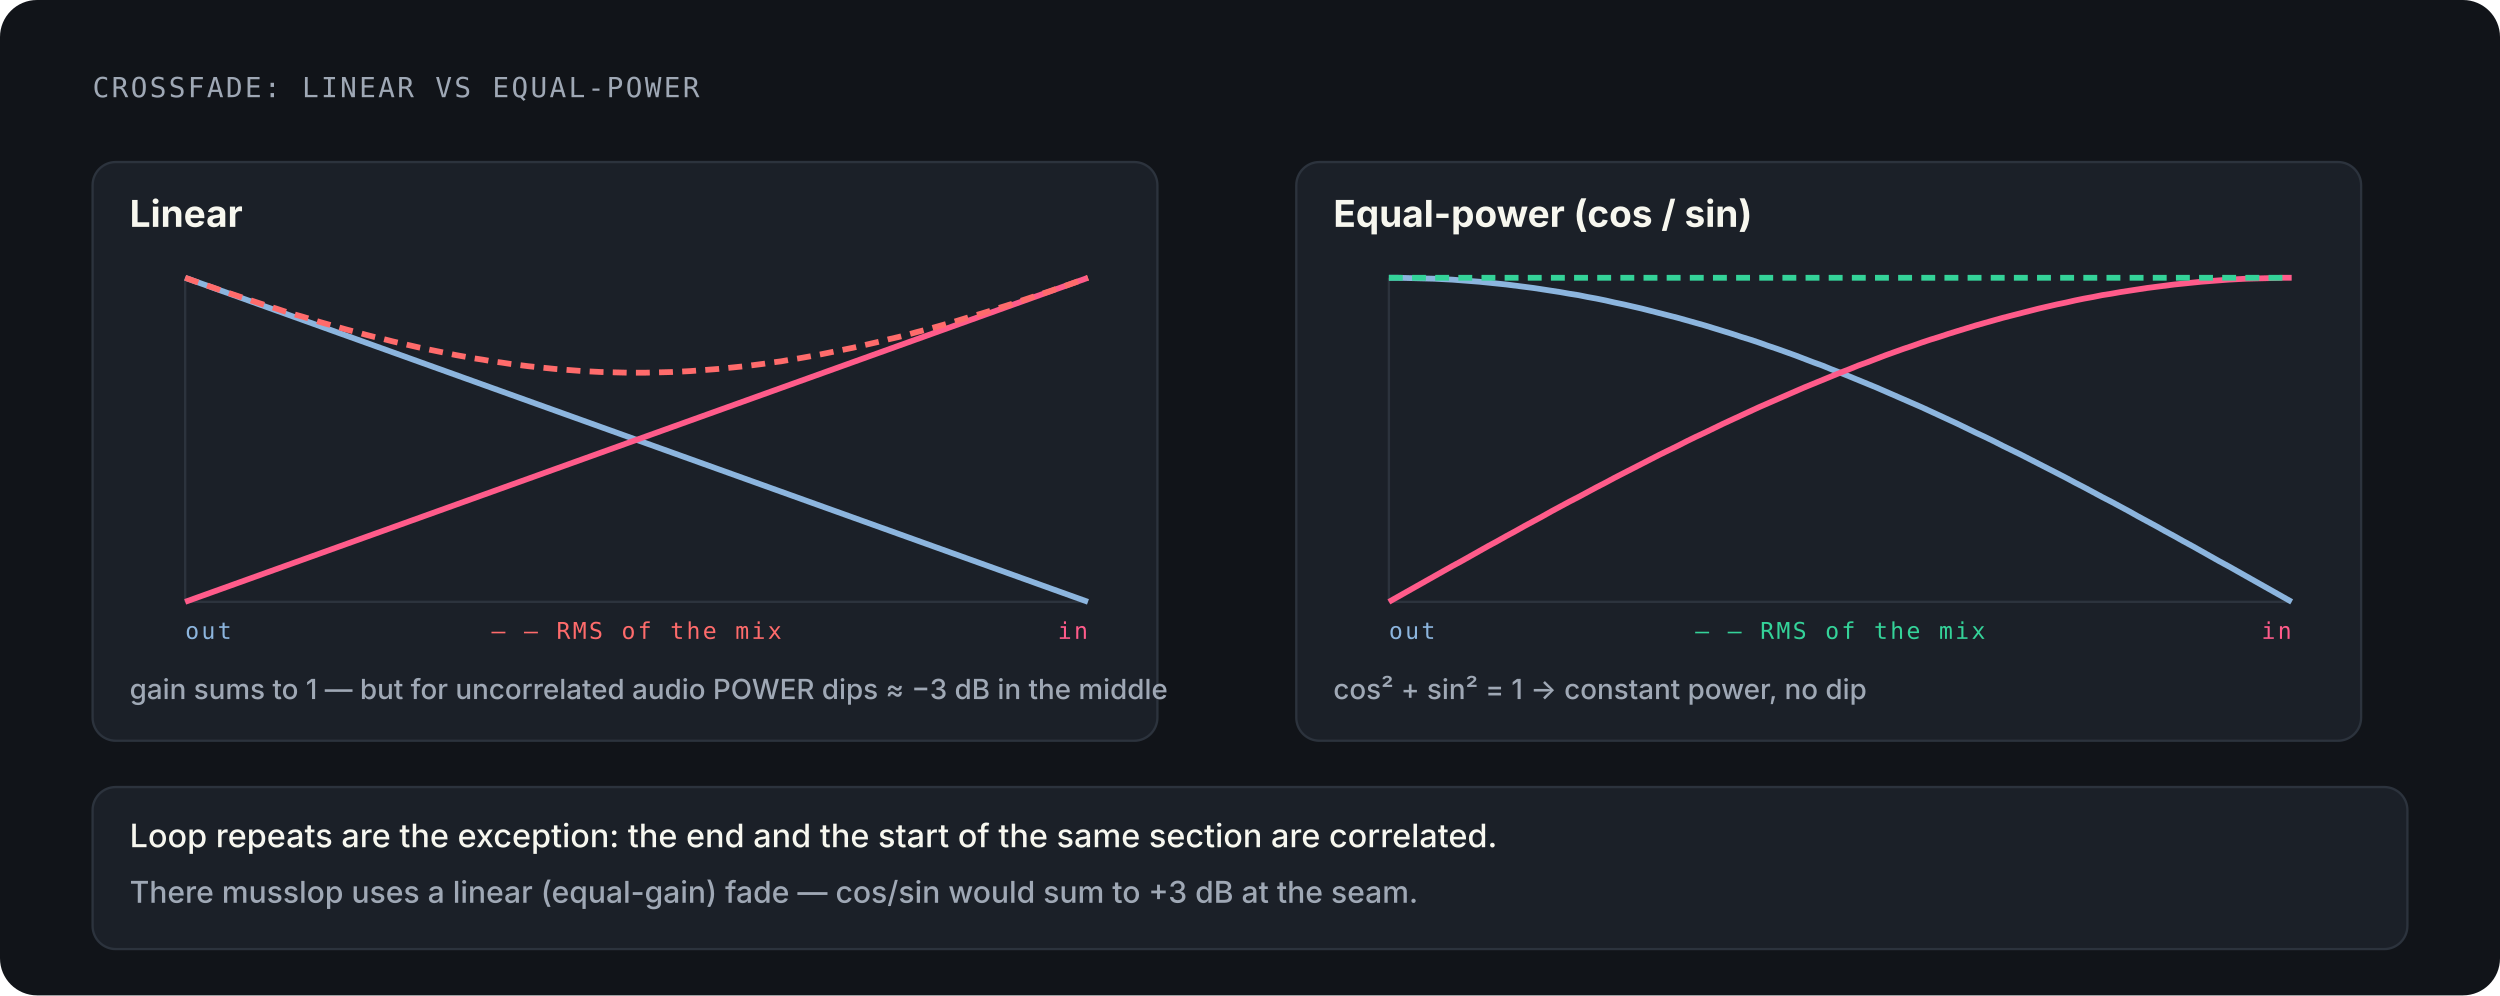
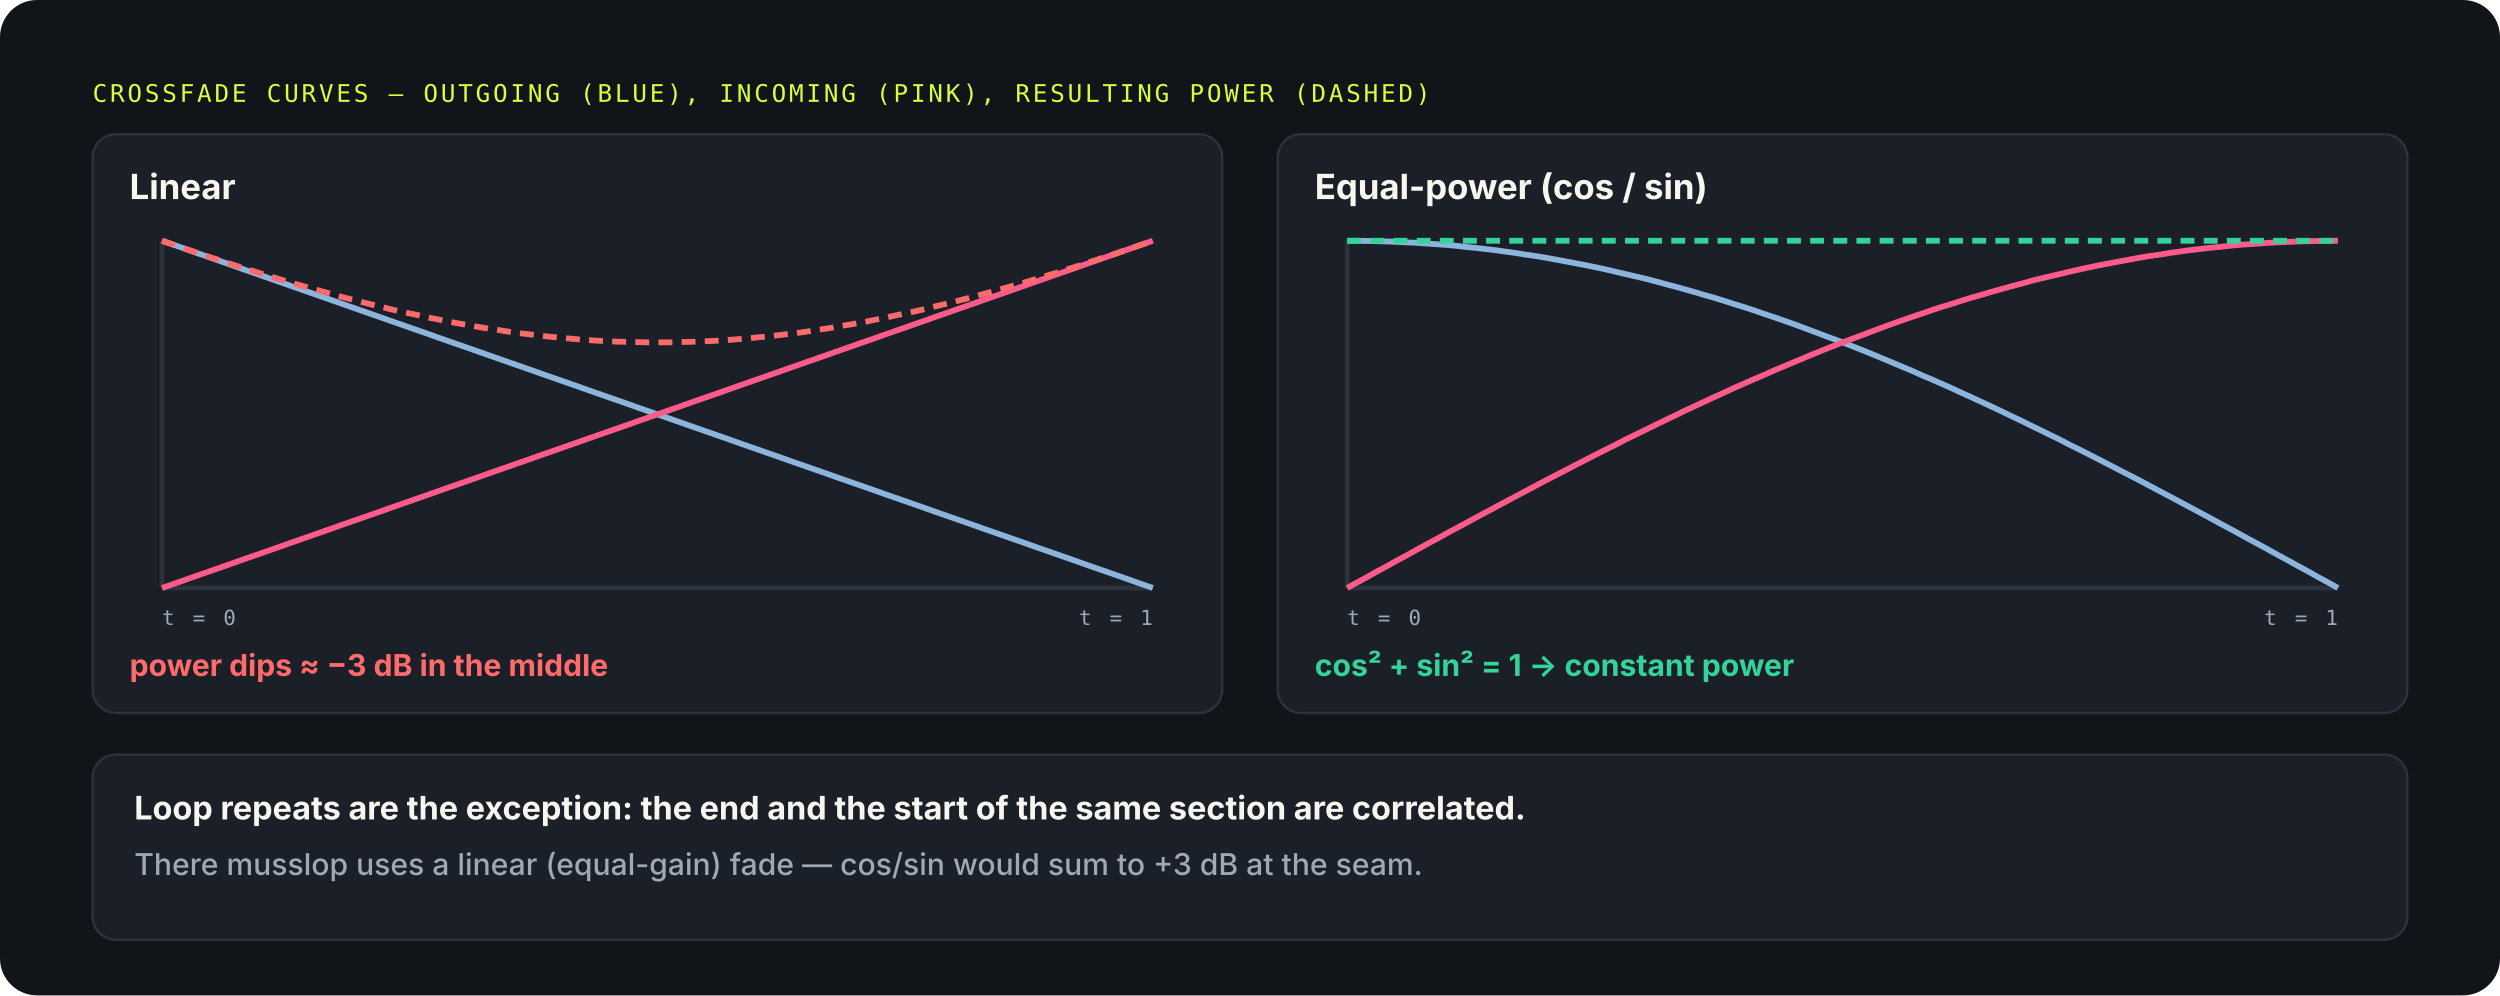
<svg xmlns="http://www.w3.org/2000/svg" width="1080" height="430" viewBox="0 0 1080 430" role="img" aria-label="Linear vs equal-power crossfade">
  <rect width="1080" height="430" rx="16" fill="#111419" />
  <defs>
-     <marker id="ah" markerWidth="10" markerHeight="10" refX="8" refY="5" orient="auto">
-       <path d="M0,0 L10,5 L0,10 z" fill="#d8ff3e" />
-     </marker>
-     <marker id="ahb" markerWidth="10" markerHeight="10" refX="8" refY="5" orient="auto">
-       <path d="M0,0 L10,5 L0,10 z" fill="#8cb5de" />
+     <marker id="ah" markerWidth="8" markerHeight="8" refX="6" refY="4" orient="auto" markerUnits="userSpaceOnUse">
+       <path d="M0,0 L8,4 L0,8 z" fill="#d8ff3e" />
    </marker>
  </defs>
-   <text x="40" y="42" font-family="JetBrains Mono,Menlo,monospace" font-size="12" fill="#9fa8b5" text-anchor="start" letter-spacing="1">CROSSFADE: LINEAR VS EQUAL-POWER</text>
-   <rect x="40" y="70" width="460" height="250" rx="10" fill="#1b2028" stroke="#2c333d" />
-   <text x="56" y="98" font-family="Inter,Segoe UI,Arial,sans-serif" font-size="16" font-weight="700" fill="#f7f7ef" text-anchor="start">Linear</text>
-   <line x1="80" y1="260" x2="470" y2="260" stroke="#2c333d" />
-   <line x1="80" y1="120" x2="80" y2="260" stroke="#2c333d" />
-   <polyline points="80.0,120.0 83.9,121.4 87.8,122.8 91.7,124.2 95.6,125.6 99.5,127.0 103.4,128.4 107.3,129.8 111.2,131.2 115.1,132.6 119.0,134.0 122.9,135.4 126.8,136.8 130.7,138.2 134.6,139.6 138.5,141.0 142.4,142.4 146.3,143.8 150.2,145.2 154.1,146.6 158.0,148.0 161.9,149.4 165.8,150.8 169.7,152.2 173.6,153.6 177.5,155.0 181.4,156.4 185.3,157.8 189.2,159.2 193.1,160.6 197.0,162.0 200.9,163.4 204.8,164.8 208.7,166.2 212.6,167.6 216.5,169.0 220.4,170.4 224.3,171.8 228.2,173.2 232.1,174.6 236.0,176.0 239.9,177.4 243.8,178.8 247.7,180.2 251.6,181.6 255.5,183.0 259.4,184.4 263.3,185.8 267.2,187.2 271.1,188.6 275.0,190.0 278.9,191.4 282.8,192.8 286.7,194.2 290.6,195.6 294.5,197.0 298.4,198.4 302.3,199.8 306.2,201.2 310.1,202.6 314.0,204.0 317.9,205.4 321.8,206.8 325.7,208.2 329.6,209.6 333.5,211.0 337.4,212.4 341.3,213.8 345.2,215.2 349.1,216.6 353.0,218.0 356.9,219.4 360.8,220.8 364.7,222.2 368.6,223.6 372.5,225.0 376.4,226.4 380.3,227.8 384.2,229.2 388.1,230.6 392.0,232.0 395.9,233.4 399.8,234.8 403.7,236.2 407.6,237.6 411.5,239.0 415.4,240.4 419.3,241.8 423.2,243.2 427.1,244.6 431.0,246.0 434.9,247.4 438.8,248.8 442.7,250.2 446.6,251.6 450.5,253.0 454.4,254.4 458.3,255.8 462.2,257.2 466.1,258.6 470.0,260.0" fill="none" stroke="#8cb5de" stroke-width="2.5" />
-   <polyline points="80.0,260.0 83.9,258.6 87.8,257.2 91.7,255.8 95.6,254.4 99.5,253.0 103.4,251.6 107.3,250.2 111.2,248.8 115.1,247.4 119.0,246.0 122.9,244.6 126.8,243.2 130.7,241.8 134.6,240.4 138.5,239.0 142.4,237.6 146.3,236.2 150.2,234.8 154.1,233.4 158.0,232.0 161.9,230.6 165.8,229.2 169.7,227.8 173.6,226.4 177.5,225.0 181.4,223.6 185.3,222.2 189.2,220.8 193.1,219.4 197.0,218.0 200.9,216.6 204.8,215.2 208.7,213.8 212.6,212.4 216.5,211.0 220.4,209.6 224.3,208.2 228.2,206.8 232.1,205.4 236.0,204.0 239.9,202.6 243.8,201.2 247.7,199.8 251.6,198.4 255.5,197.0 259.4,195.6 263.3,194.2 267.2,192.8 271.1,191.4 275.0,190.0 278.9,188.6 282.8,187.2 286.7,185.8 290.6,184.4 294.5,183.0 298.4,181.6 302.3,180.2 306.2,178.8 310.1,177.4 314.0,176.0 317.9,174.6 321.8,173.2 325.7,171.8 329.6,170.4 333.5,169.0 337.4,167.6 341.3,166.2 345.2,164.8 349.1,163.4 353.0,162.0 356.9,160.6 360.8,159.2 364.7,157.8 368.6,156.4 372.5,155.0 376.4,153.6 380.3,152.2 384.2,150.8 388.1,149.4 392.0,148.0 395.9,146.6 399.8,145.2 403.7,143.8 407.6,142.4 411.5,141.0 415.4,139.6 419.3,138.2 423.2,136.8 427.1,135.4 431.0,134.0 434.9,132.6 438.8,131.2 442.7,129.8 446.6,128.4 450.5,127.0 454.4,125.6 458.3,124.2 462.2,122.8 466.1,121.4 470.0,120.0" fill="none" stroke="#ff5b8a" stroke-width="2.5" />
-   <polyline points="80.0,120.0 83.9,121.4 87.8,122.8 91.7,124.1 95.6,125.5 99.5,126.8 103.4,128.1 107.3,129.4 111.2,130.7 115.1,132.0 119.0,133.2 122.9,134.5 126.8,135.7 130.7,136.8 134.6,138.0 138.5,139.2 142.4,140.3 146.3,141.4 150.2,142.5 154.1,143.5 158.0,144.6 161.9,145.6 165.8,146.5 169.7,147.5 173.6,148.4 177.5,149.3 181.4,150.2 185.3,151.0 189.2,151.8 193.1,152.6 197.0,153.4 200.9,154.1 204.8,154.8 208.7,155.4 212.6,156.1 216.5,156.6 220.4,157.2 224.3,157.7 228.2,158.2 232.1,158.6 236.0,159.0 239.9,159.4 243.8,159.7 247.7,160.0 251.6,160.3 255.5,160.5 259.4,160.7 263.3,160.8 267.2,160.9 271.1,161.0 275.0,161.0 278.9,161.0 282.8,160.9 286.7,160.8 290.6,160.7 294.5,160.5 298.4,160.3 302.3,160.0 306.2,159.7 310.1,159.4 314.0,159.0 317.9,158.6 321.8,158.2 325.7,157.7 329.6,157.2 333.5,156.6 337.4,156.1 341.3,155.4 345.2,154.8 349.1,154.1 353.0,153.4 356.9,152.6 360.8,151.8 364.7,151.0 368.6,150.2 372.5,149.3 376.4,148.4 380.3,147.5 384.2,146.5 388.1,145.6 392.0,144.6 395.9,143.5 399.8,142.5 403.7,141.4 407.6,140.3 411.5,139.2 415.4,138.0 419.3,136.8 423.2,135.7 427.1,134.5 431.0,133.2 434.9,132.0 438.8,130.7 442.7,129.4 446.6,128.1 450.5,126.8 454.4,125.5 458.3,124.1 462.2,122.8 466.1,121.4 470.0,120.0" fill="none" stroke="#ff6b6b" stroke-width="2.5" stroke-dasharray="6 4" />
-   <text x="80" y="276" font-family="JetBrains Mono,Menlo,monospace" font-size="10" fill="#8cb5de" text-anchor="start" letter-spacing="1">out</text>
-   <text x="470" y="276" font-family="JetBrains Mono,Menlo,monospace" font-size="10" fill="#ff5b8a" text-anchor="end" letter-spacing="1">in</text>
-   <text x="275.0" y="276" font-family="JetBrains Mono,Menlo,monospace" font-size="10" fill="#ff6b6b" text-anchor="middle" letter-spacing="1">— — RMS of the mix</text>
-   <text x="56" y="302" font-family="Inter,Segoe UI,Arial,sans-serif" font-size="12" font-weight="500" fill="#9fa8b5" text-anchor="start">gain sums to 1 — but for uncorrelated audio POWER dips ≈ −3 dB in the middle</text>
-   <rect x="560" y="70" width="460" height="250" rx="10" fill="#1b2028" stroke="#2c333d" />
-   <text x="576" y="98" font-family="Inter,Segoe UI,Arial,sans-serif" font-size="16" font-weight="700" fill="#f7f7ef" text-anchor="start">Equal-power (cos / sin)</text>
-   <line x1="600" y1="260" x2="990" y2="260" stroke="#2c333d" />
-   <line x1="600" y1="120" x2="600" y2="260" stroke="#2c333d" />
-   <polyline points="600.0,120.0 603.9,120.0 607.8,120.1 611.7,120.2 615.6,120.3 619.5,120.4 623.4,120.6 627.3,120.8 631.2,121.1 635.1,121.4 639.0,121.7 642.9,122.1 646.8,122.5 650.7,122.9 654.6,123.4 658.5,123.9 662.4,124.4 666.3,125.0 670.2,125.6 674.1,126.2 678.0,126.9 681.9,127.5 685.8,128.3 689.7,129.0 693.6,129.8 697.5,130.7 701.4,131.5 705.3,132.4 709.2,133.3 713.1,134.3 717.0,135.3 720.9,136.3 724.8,137.3 728.7,138.4 732.6,139.5 736.5,140.6 740.4,141.8 744.3,143.0 748.2,144.2 752.1,145.5 756.0,146.7 759.9,148.0 763.8,149.4 767.7,150.7 771.6,152.1 775.5,153.5 779.4,155.0 783.3,156.5 787.2,157.9 791.1,159.5 795.0,161.0 798.9,162.6 802.8,164.2 806.7,165.8 810.6,167.4 814.5,169.1 818.4,170.8 822.3,172.5 826.2,174.2 830.1,175.9 834.0,177.7 837.9,179.5 841.8,181.3 845.7,183.1 849.6,185.0 853.5,186.9 857.4,188.7 861.3,190.6 865.2,192.6 869.1,194.5 873.0,196.4 876.9,198.4 880.8,200.4 884.7,202.4 888.6,204.4 892.5,206.4 896.4,208.5 900.3,210.5 904.2,212.6 908.1,214.7 912.0,216.7 915.9,218.8 919.8,220.9 923.7,223.1 927.6,225.2 931.5,227.3 935.4,229.5 939.3,231.6 943.2,233.8 947.1,235.9 951.0,238.1 954.9,240.3 958.8,242.5 962.7,244.6 966.6,246.8 970.5,249.0 974.4,251.2 978.3,253.4 982.2,255.6 986.1,257.8 990.0,260.0" fill="none" stroke="#8cb5de" stroke-width="2.5" />
-   <polyline points="600.0,260.0 603.9,257.8 607.8,255.6 611.7,253.4 615.6,251.2 619.5,249.0 623.4,246.8 627.3,244.6 631.2,242.5 635.1,240.3 639.0,238.1 642.9,235.9 646.8,233.8 650.7,231.6 654.6,229.5 658.5,227.3 662.4,225.2 666.3,223.1 670.2,220.9 674.1,218.8 678.0,216.7 681.9,214.7 685.8,212.6 689.7,210.5 693.6,208.5 697.5,206.4 701.4,204.4 705.3,202.4 709.2,200.4 713.1,198.4 717.0,196.4 720.9,194.5 724.8,192.6 728.7,190.6 732.6,188.7 736.5,186.9 740.4,185.0 744.3,183.1 748.2,181.3 752.1,179.5 756.0,177.7 759.9,175.9 763.8,174.2 767.7,172.5 771.6,170.8 775.5,169.1 779.4,167.4 783.3,165.8 787.2,164.2 791.1,162.6 795.0,161.0 798.9,159.5 802.8,157.9 806.7,156.5 810.6,155.0 814.5,153.5 818.4,152.1 822.3,150.7 826.2,149.4 830.1,148.0 834.0,146.7 837.9,145.5 841.8,144.2 845.7,143.0 849.6,141.8 853.5,140.6 857.4,139.5 861.3,138.4 865.2,137.3 869.1,136.3 873.0,135.3 876.9,134.3 880.8,133.3 884.7,132.4 888.6,131.5 892.5,130.7 896.4,129.8 900.3,129.0 904.2,128.3 908.1,127.5 912.0,126.9 915.9,126.2 919.8,125.6 923.7,125.0 927.6,124.4 931.5,123.9 935.4,123.4 939.3,122.9 943.2,122.5 947.1,122.1 951.0,121.7 954.9,121.4 958.8,121.1 962.7,120.8 966.6,120.6 970.5,120.4 974.4,120.3 978.3,120.2 982.2,120.1 986.1,120.0 990.0,120.0" fill="none" stroke="#ff5b8a" stroke-width="2.5" />
-   <polyline points="600.0,120.0 603.9,120.0 607.8,120.0 611.7,120.0 615.6,120.0 619.5,120.0 623.4,120.0 627.3,120.0 631.2,120.0 635.1,120.0 639.0,120.0 642.9,120.0 646.8,120.0 650.7,120.0 654.6,120.0 658.5,120.0 662.4,120.0 666.3,120.0 670.2,120.0 674.1,120.0 678.0,120.0 681.9,120.0 685.8,120.0 689.7,120.0 693.6,120.0 697.5,120.0 701.4,120.0 705.3,120.0 709.2,120.0 713.1,120.0 717.0,120.0 720.9,120.0 724.8,120.0 728.7,120.0 732.6,120.0 736.5,120.0 740.4,120.0 744.3,120.0 748.2,120.0 752.1,120.0 756.0,120.0 759.9,120.0 763.8,120.0 767.7,120.0 771.6,120.0 775.5,120.0 779.4,120.0 783.3,120.0 787.2,120.0 791.1,120.0 795.0,120.0 798.9,120.0 802.8,120.0 806.7,120.0 810.6,120.0 814.5,120.0 818.4,120.0 822.3,120.0 826.2,120.0 830.1,120.0 834.0,120.0 837.9,120.0 841.8,120.0 845.7,120.0 849.6,120.0 853.5,120.0 857.4,120.0 861.3,120.0 865.2,120.0 869.1,120.0 873.0,120.0 876.9,120.0 880.8,120.0 884.7,120.0 888.6,120.0 892.5,120.0 896.4,120.0 900.3,120.0 904.2,120.0 908.1,120.0 912.0,120.0 915.9,120.0 919.8,120.0 923.7,120.0 927.6,120.0 931.5,120.0 935.4,120.0 939.3,120.0 943.2,120.0 947.1,120.0 951.0,120.0 954.9,120.0 958.8,120.0 962.7,120.0 966.6,120.0 970.5,120.0 974.4,120.0 978.3,120.0 982.2,120.0 986.1,120.0 990.0,120.0" fill="none" stroke="#34d399" stroke-width="2.5" stroke-dasharray="6 4" />
-   <text x="600" y="276" font-family="JetBrains Mono,Menlo,monospace" font-size="10" fill="#8cb5de" text-anchor="start" letter-spacing="1">out</text>
-   <text x="990" y="276" font-family="JetBrains Mono,Menlo,monospace" font-size="10" fill="#ff5b8a" text-anchor="end" letter-spacing="1">in</text>
-   <text x="795.0" y="276" font-family="JetBrains Mono,Menlo,monospace" font-size="10" fill="#34d399" text-anchor="middle" letter-spacing="1">— — RMS of the mix</text>
-   <text x="576" y="302" font-family="Inter,Segoe UI,Arial,sans-serif" font-size="12" font-weight="500" fill="#9fa8b5" text-anchor="start">cos² + sin² = 1 → constant power, no dip</text>
-   <rect x="40" y="340" width="1000" height="70" rx="10" fill="#1b2028" stroke="#2c333d" />
-   <text x="56" y="366" font-family="Inter,Segoe UI,Arial,sans-serif" font-size="14" font-weight="500" fill="#f7f7ef" text-anchor="start">Loop repeats are the exception: the end and the start of the same section are correlated.</text>
-   <text x="56" y="390" font-family="Inter,Segoe UI,Arial,sans-serif" font-size="13" font-weight="500" fill="#9fa8b5" text-anchor="start">There musslop uses a linear (equal-gain) fade — cos/sin would sum to +3 dB at the seam.</text>
+   <text x="40.0" y="44.0" font-family="JetBrains Mono,Menlo,monospace" font-size="10.5" fill="#d8ff3e" text-anchor="start" letter-spacing="1.2">CROSSFADE CURVES — OUTGOING (BLUE), INCOMING (PINK), RESULTING POWER (DASHED)</text>
+   <rect x="40.0" y="58.0" width="488.0" height="250.0" rx="10" fill="#1b2028" stroke="#2c333d" opacity="1" />
+   <text x="56.0" y="86.0" font-family="Inter,Segoe UI,Arial,sans-serif" font-size="15.0" font-weight="700" fill="#f7f7ef" text-anchor="start">Linear</text>
+   <line x1="70.0" y1="254.0" x2="498.0" y2="254.0" stroke="#2c333d" stroke-width="2" />
+   <line x1="70.0" y1="104.0" x2="70.0" y2="254.0" stroke="#2c333d" stroke-width="2" />
+   <polyline points="70.0,104.0 74.3,105.5 78.6,107.0 82.8,108.5 87.1,110.0 91.4,111.5 95.7,113.0 100.0,114.5 104.2,116.0 108.5,117.5 112.8,119.0 117.1,120.5 121.4,122.0 125.6,123.5 129.9,125.0 134.2,126.5 138.5,128.0 142.8,129.5 147.0,131.0 151.3,132.5 155.6,134.0 159.9,135.5 164.2,137.0 168.4,138.5 172.7,140.0 177.0,141.5 181.3,143.0 185.6,144.5 189.8,146.0 194.1,147.5 198.4,149.0 202.7,150.5 207.0,152.0 211.2,153.5 215.5,155.0 219.8,156.5 224.1,158.0 228.4,159.5 232.6,161.0 236.9,162.5 241.2,164.0 245.5,165.5 249.8,167.0 254.0,168.5 258.3,170.0 262.6,171.5 266.9,173.0 271.2,174.5 275.4,176.0 279.7,177.5 284.0,179.0 288.3,180.5 292.6,182.0 296.8,183.5 301.1,185.0 305.4,186.5 309.7,188.0 314.0,189.5 318.2,191.0 322.5,192.5 326.8,194.0 331.1,195.5 335.4,197.0 339.6,198.5 343.9,200.0 348.2,201.5 352.5,203.0 356.8,204.5 361.0,206.0 365.3,207.5 369.6,209.0 373.9,210.5 378.2,212.0 382.4,213.5 386.7,215.0 391.0,216.5 395.3,218.0 399.6,219.5 403.8,221.0 408.1,222.5 412.4,224.0 416.7,225.5 421.0,227.0 425.2,228.5 429.5,230.0 433.8,231.5 438.1,233.0 442.4,234.5 446.6,236.0 450.9,237.5 455.2,239.0 459.5,240.5 463.8,242.0 468.0,243.5 472.3,245.0 476.6,246.5 480.9,248.0 485.2,249.5 489.4,251.0 493.7,252.5 498.0,254.0" fill="none" stroke="#8cb5de" stroke-width="2.5" stroke-linejoin="round" />
+   <polyline points="70.0,254.0 74.3,252.5 78.6,251.0 82.8,249.5 87.1,248.0 91.4,246.5 95.7,245.0 100.0,243.5 104.2,242.0 108.5,240.5 112.8,239.0 117.1,237.5 121.4,236.0 125.6,234.5 129.9,233.0 134.2,231.5 138.5,230.0 142.8,228.5 147.0,227.0 151.3,225.5 155.6,224.0 159.9,222.5 164.2,221.0 168.4,219.5 172.7,218.0 177.0,216.5 181.3,215.0 185.6,213.5 189.8,212.0 194.1,210.5 198.4,209.0 202.7,207.5 207.0,206.0 211.2,204.5 215.5,203.0 219.8,201.5 224.1,200.0 228.4,198.5 232.6,197.0 236.9,195.5 241.2,194.0 245.5,192.5 249.8,191.0 254.0,189.5 258.3,188.0 262.6,186.5 266.9,185.0 271.2,183.5 275.4,182.0 279.7,180.5 284.0,179.0 288.3,177.5 292.6,176.0 296.8,174.5 301.1,173.0 305.4,171.5 309.7,170.0 314.0,168.5 318.2,167.0 322.5,165.5 326.8,164.0 331.1,162.5 335.4,161.0 339.6,159.5 343.9,158.0 348.2,156.5 352.5,155.0 356.8,153.5 361.0,152.0 365.3,150.5 369.6,149.0 373.9,147.5 378.2,146.0 382.4,144.5 386.7,143.0 391.0,141.5 395.3,140.0 399.6,138.5 403.8,137.0 408.1,135.5 412.4,134.0 416.7,132.5 421.0,131.0 425.2,129.5 429.5,128.0 433.8,126.5 438.1,125.0 442.4,123.5 446.6,122.0 450.9,120.5 455.2,119.0 459.5,117.5 463.8,116.0 468.0,114.5 472.3,113.0 476.6,111.5 480.9,110.0 485.2,108.5 489.4,107.0 493.7,105.5 498.0,104.0" fill="none" stroke="#ff5b8a" stroke-width="2.5" stroke-linejoin="round" />
+   <polyline points="70.0,104.0 74.3,105.5 78.6,107.0 82.8,108.4 87.1,109.9 91.4,111.3 95.7,112.7 100.0,114.1 104.2,115.5 108.5,116.8 112.8,118.2 117.1,119.5 121.4,120.8 125.6,122.1 129.9,123.3 134.2,124.5 138.5,125.7 142.8,126.9 147.0,128.1 151.3,129.2 155.6,130.3 159.9,131.4 164.2,132.4 168.4,133.5 172.7,134.5 177.0,135.4 181.3,136.3 185.6,137.3 189.8,138.1 194.1,139.0 198.4,139.8 202.7,140.5 207.0,141.3 211.2,142.0 215.5,142.6 219.8,143.3 224.1,143.9 228.4,144.4 232.6,144.9 236.9,145.4 241.2,145.8 245.5,146.2 249.8,146.6 254.0,146.9 258.3,147.2 262.6,147.4 266.9,147.6 271.2,147.7 275.4,147.8 279.7,147.9 284.0,147.9 288.3,147.9 292.6,147.8 296.8,147.7 301.1,147.6 305.4,147.4 309.7,147.2 314.0,146.9 318.2,146.6 322.5,146.2 326.8,145.8 331.1,145.4 335.4,144.9 339.6,144.4 343.9,143.9 348.2,143.3 352.5,142.6 356.8,142.0 361.0,141.3 365.3,140.5 369.6,139.8 373.9,139.0 378.2,138.1 382.4,137.3 386.7,136.3 391.0,135.4 395.3,134.5 399.6,133.5 403.8,132.4 408.1,131.4 412.4,130.3 416.7,129.2 421.0,128.1 425.2,126.9 429.5,125.7 433.8,124.5 438.1,123.3 442.4,122.1 446.6,120.8 450.9,119.5 455.2,118.2 459.5,116.8 463.8,115.5 468.0,114.1 472.3,112.7 476.6,111.3 480.9,109.9 485.2,108.4 489.4,107.0 493.7,105.5 498.0,104.0" fill="none" stroke="#ff6b6b" stroke-width="2.5" stroke-linejoin="round" stroke-dasharray="6 4" />
+   <text x="70.0" y="270.0" font-family="JetBrains Mono,Menlo,monospace" font-size="9" fill="#9fa8b5" text-anchor="start" letter-spacing="1.2">t = 0</text>
+   <text x="498.0" y="270.0" font-family="JetBrains Mono,Menlo,monospace" font-size="9" fill="#9fa8b5" text-anchor="end" letter-spacing="1.2">t = 1</text>
+   <text x="56.0" y="292.0" font-family="Inter,Segoe UI,Arial,sans-serif" font-size="13.0" font-weight="700" fill="#ff6b6b" text-anchor="start">power dips ≈ −3 dB in the middle</text>
+   <rect x="552.0" y="58.0" width="488.0" height="250.0" rx="10" fill="#1b2028" stroke="#2c333d" opacity="1" />
+   <text x="568.0" y="86.0" font-family="Inter,Segoe UI,Arial,sans-serif" font-size="15.0" font-weight="700" fill="#f7f7ef" text-anchor="start">Equal-power (cos / sin)</text>
+   <line x1="582.0" y1="254.0" x2="1010.0" y2="254.0" stroke="#2c333d" stroke-width="2" />
+   <line x1="582.0" y1="104.0" x2="582.0" y2="254.0" stroke="#2c333d" stroke-width="2" />
+   <polyline points="582.0,104.0 586.3,104.0 590.6,104.1 594.8,104.2 599.1,104.3 603.4,104.5 607.7,104.7 612.0,104.9 616.2,105.2 620.5,105.5 624.8,105.8 629.1,106.2 633.4,106.7 637.6,107.1 641.9,107.6 646.2,108.1 650.5,108.7 654.8,109.3 659.0,110.0 663.3,110.6 667.6,111.3 671.9,112.1 676.2,112.9 680.4,113.7 684.7,114.5 689.0,115.4 693.3,116.3 697.6,117.3 701.8,118.3 706.1,119.3 710.4,120.3 714.7,121.4 719.0,122.6 723.2,123.7 727.5,124.9 731.8,126.1 736.1,127.4 740.4,128.6 744.6,129.9 748.9,131.3 753.2,132.6 757.5,134.0 761.8,135.5 766.0,136.9 770.3,138.4 774.6,139.9 778.9,141.5 783.2,143.1 787.4,144.7 791.7,146.3 796.0,147.9 800.3,149.6 804.6,151.3 808.8,153.0 813.1,154.8 817.4,156.6 821.7,158.4 826.0,160.2 830.2,162.1 834.5,163.9 838.8,165.8 843.1,167.7 847.4,169.7 851.6,171.6 855.9,173.6 860.2,175.6 864.5,177.6 868.8,179.7 873.0,181.7 877.3,183.8 881.6,185.9 885.9,188.0 890.2,190.1 894.4,192.3 898.7,194.4 903.0,196.6 907.3,198.8 911.6,201.0 915.8,203.2 920.1,205.4 924.4,207.6 928.7,209.9 933.0,212.2 937.2,214.4 941.5,216.7 945.8,219.0 950.1,221.3 954.4,223.6 958.6,225.9 962.9,228.2 967.2,230.5 971.5,232.9 975.8,235.2 980.0,237.5 984.3,239.9 988.6,242.2 992.9,244.6 997.2,246.9 1001.4,249.3 1005.7,251.6 1010.0,254.0" fill="none" stroke="#8cb5de" stroke-width="2.5" stroke-linejoin="round" />
+   <polyline points="582.0,254.0 586.3,251.6 590.6,249.3 594.8,246.9 599.1,244.6 603.4,242.2 607.7,239.9 612.0,237.5 616.2,235.2 620.5,232.9 624.8,230.5 629.1,228.2 633.4,225.9 637.6,223.6 641.9,221.3 646.2,219.0 650.5,216.7 654.8,214.4 659.0,212.2 663.3,209.9 667.6,207.6 671.9,205.4 676.2,203.2 680.4,201.0 684.7,198.8 689.0,196.6 693.3,194.4 697.6,192.3 701.8,190.1 706.1,188.0 710.4,185.9 714.7,183.8 719.0,181.7 723.2,179.7 727.5,177.6 731.8,175.6 736.1,173.6 740.4,171.6 744.6,169.7 748.9,167.7 753.2,165.8 757.5,163.9 761.8,162.1 766.0,160.2 770.3,158.4 774.6,156.6 778.9,154.8 783.2,153.0 787.4,151.3 791.7,149.6 796.0,147.9 800.3,146.3 804.6,144.7 808.8,143.1 813.1,141.5 817.4,139.9 821.7,138.4 826.0,136.9 830.2,135.5 834.5,134.0 838.8,132.6 843.1,131.3 847.4,129.9 851.6,128.6 855.9,127.4 860.2,126.1 864.5,124.9 868.8,123.7 873.0,122.6 877.3,121.4 881.6,120.3 885.9,119.3 890.2,118.3 894.4,117.3 898.7,116.3 903.0,115.4 907.3,114.5 911.6,113.7 915.8,112.9 920.1,112.1 924.4,111.3 928.7,110.6 933.0,110.0 937.2,109.3 941.5,108.7 945.8,108.1 950.1,107.6 954.4,107.1 958.6,106.7 962.9,106.2 967.2,105.8 971.5,105.5 975.8,105.2 980.0,104.9 984.3,104.7 988.6,104.5 992.9,104.3 997.2,104.2 1001.4,104.1 1005.7,104.0 1010.0,104.0" fill="none" stroke="#ff5b8a" stroke-width="2.5" stroke-linejoin="round" />
+   <polyline points="582.0,104.0 586.3,104.0 590.6,104.0 594.8,104.0 599.1,104.0 603.4,104.0 607.7,104.0 612.0,104.0 616.2,104.0 620.5,104.0 624.8,104.0 629.1,104.0 633.4,104.0 637.6,104.0 641.9,104.0 646.2,104.0 650.5,104.0 654.8,104.0 659.0,104.0 663.3,104.0 667.6,104.0 671.9,104.0 676.2,104.0 680.4,104.0 684.7,104.0 689.0,104.0 693.3,104.0 697.6,104.0 701.8,104.0 706.1,104.0 710.4,104.0 714.7,104.0 719.0,104.0 723.2,104.0 727.5,104.0 731.8,104.0 736.1,104.0 740.4,104.0 744.6,104.0 748.9,104.0 753.2,104.0 757.5,104.0 761.8,104.0 766.0,104.0 770.3,104.0 774.6,104.0 778.9,104.0 783.2,104.0 787.4,104.0 791.7,104.0 796.0,104.0 800.3,104.0 804.6,104.0 808.8,104.0 813.1,104.0 817.4,104.0 821.7,104.0 826.0,104.0 830.2,104.0 834.5,104.0 838.8,104.0 843.1,104.0 847.4,104.0 851.6,104.0 855.9,104.0 860.2,104.0 864.5,104.0 868.8,104.0 873.0,104.0 877.3,104.0 881.6,104.0 885.9,104.0 890.2,104.0 894.4,104.0 898.7,104.0 903.0,104.0 907.3,104.0 911.6,104.0 915.8,104.0 920.1,104.0 924.4,104.0 928.7,104.0 933.0,104.0 937.2,104.0 941.5,104.0 945.8,104.0 950.1,104.0 954.4,104.0 958.6,104.0 962.9,104.0 967.2,104.0 971.5,104.0 975.8,104.0 980.0,104.0 984.3,104.0 988.6,104.0 992.9,104.0 997.2,104.0 1001.4,104.0 1005.7,104.0 1010.0,104.0" fill="none" stroke="#34d399" stroke-width="2.5" stroke-linejoin="round" stroke-dasharray="6 4" />
+   <text x="582.0" y="270.0" font-family="JetBrains Mono,Menlo,monospace" font-size="9" fill="#9fa8b5" text-anchor="start" letter-spacing="1.2">t = 0</text>
+   <text x="1010.0" y="270.0" font-family="JetBrains Mono,Menlo,monospace" font-size="9" fill="#9fa8b5" text-anchor="end" letter-spacing="1.2">t = 1</text>
+   <text x="568.0" y="292.0" font-family="Inter,Segoe UI,Arial,sans-serif" font-size="13.0" font-weight="700" fill="#34d399" text-anchor="start">cos² + sin² = 1 → constant power</text>
+   <rect x="40.0" y="326.0" width="1000.0" height="80.0" rx="10" fill="#1b2028" stroke="#2c333d" opacity="1" />
+   <text x="58.0" y="354.0" font-family="Inter,Segoe UI,Arial,sans-serif" font-size="14.0" font-weight="700" fill="#f7f7ef" text-anchor="start">Loop repeats are the exception: the end and the start of the same section are correlated.</text>
+   <text x="58.0" y="378.0" font-family="Inter,Segoe UI,Arial,sans-serif" font-size="13.0" font-weight="500" fill="#9fa8b5" text-anchor="start">There musslop uses a linear (equal-gain) fade — cos/sin would sum to +3 dB at the seam.</text>
</svg>
